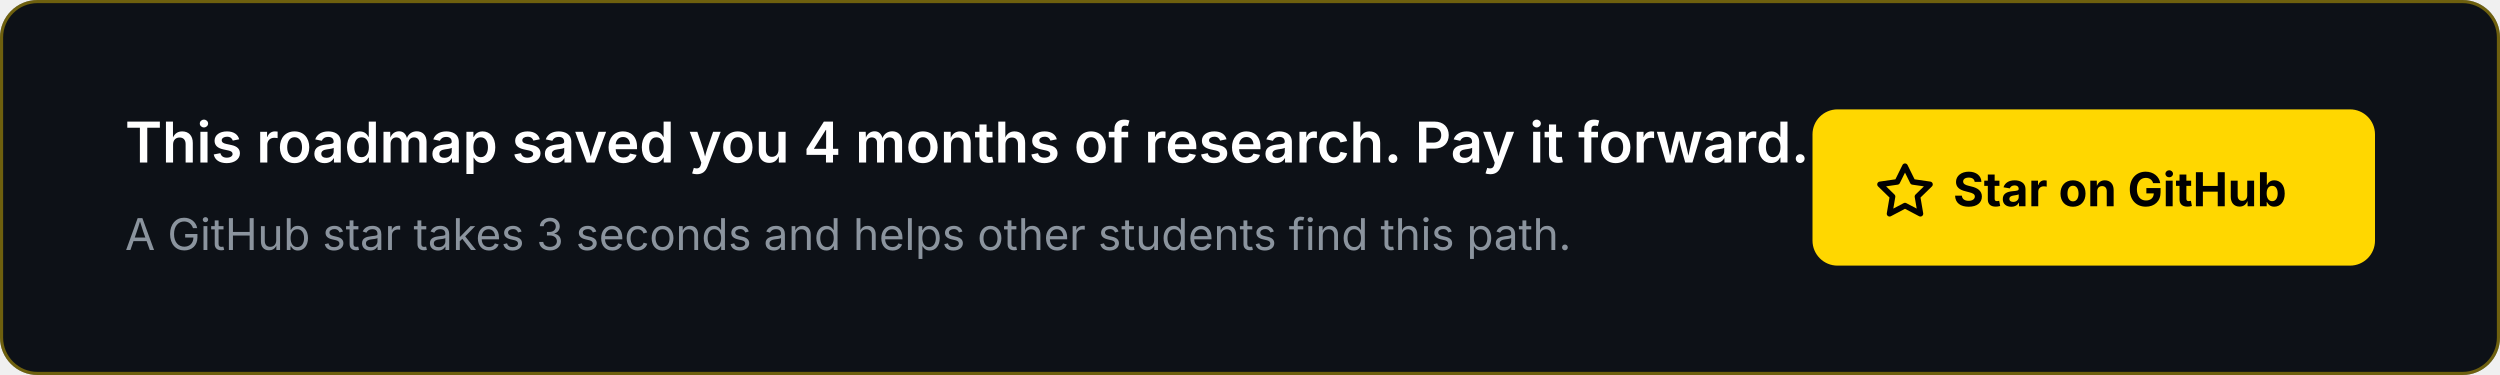
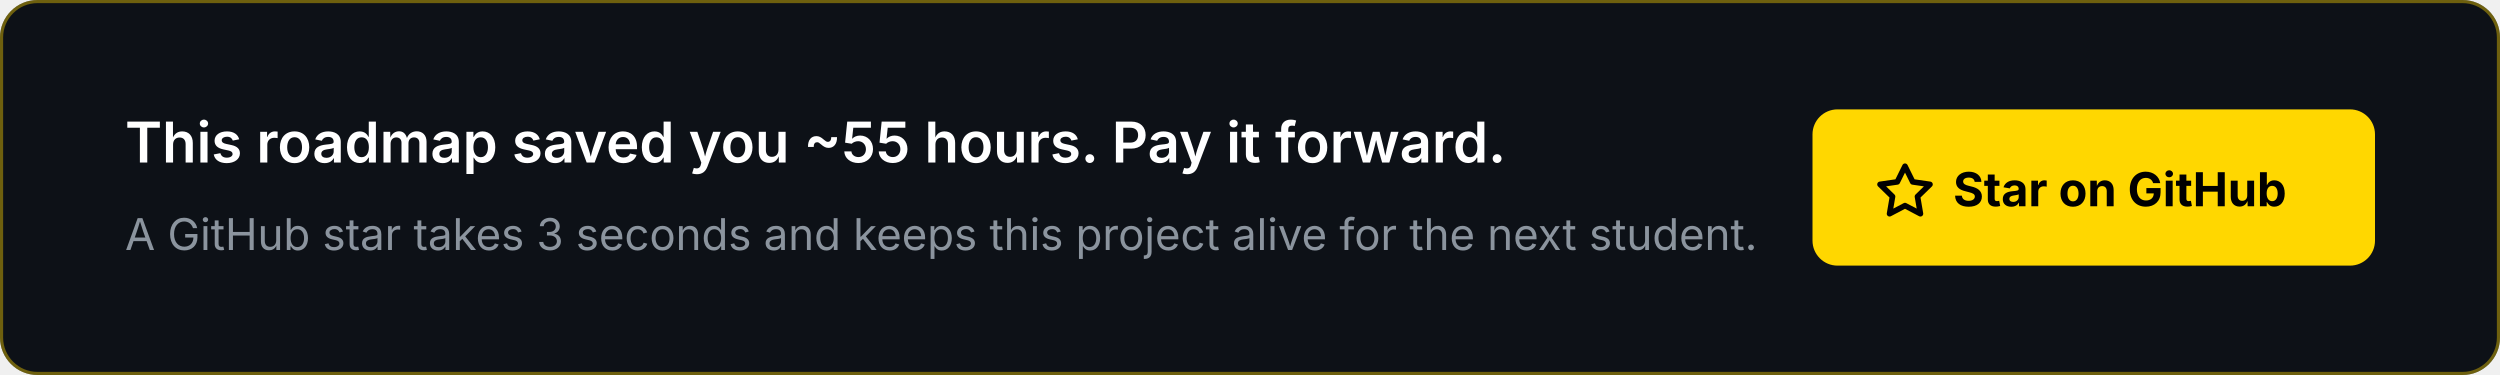
<svg xmlns="http://www.w3.org/2000/svg" width="800" height="120" viewBox="0 0 800 120" fill="none">
  <rect width="800" height="120" rx="12" fill="#0D1117" />
  <rect x="0.5" y="0.5" width="799" height="119" rx="11.5" stroke="#FFD700" stroke-opacity="0.4" />
  <text fill="white" font-family="Inter, system-ui, -apple-system, sans-serif" font-size="18" font-weight="600">
-     <tspan x="40" y="52">This roadmap saved you 4 months of research. Pay it forward.</tspan>
+     <tspan x="40" y="52">This roadmap saved you ~55 hours. Pay it forward.</tspan>
  </text>
  <text fill="#8B949E" font-family="Inter, system-ui, -apple-system, sans-serif" font-size="14" font-weight="400">
-     <tspan x="40" y="80">A GitHub star takes 3 seconds and helps other students find this path.</tspan>
+     <tspan x="40" y="80">A GitHub star takes 3 seconds and keeps this project alive for the next student.</tspan>
  </text>
  <rect x="580" y="35" width="180" height="50" rx="8" fill="#FFD700" />
  <g transform="translate(600, 52) scale(1.2)">
    <path d="M8 .25a.75.75 0 01.673.418l1.882 3.815 4.21.612a.75.75 0 01.416 1.279l-3.046 2.97.719 4.192a.75.75 0 01-1.088.791L8 12.347l-3.766 1.98a.75.75 0 01-1.088-.79l.72-4.194L.818 6.374a.75.75 0 01.416-1.28l4.21-.611L7.327.668A.75.75 0 018 .25zm0 2.445L6.615 5.5a.75.75 0 01-.564.41l-3.097.45 2.24 2.184a.75.75 0 01.216.664l-.528 3.084 2.769-1.456a.75.75 0 01.698 0l2.77 1.456-.53-3.084a.75.75 0 01.216-.664l2.24-2.183-3.096-.45a.75.75 0 01-.564-.41L8 2.695z" fill="black" />
  </g>
  <text fill="black" font-family="Inter, system-ui, -apple-system, sans-serif" font-size="15" font-weight="bold">
    <tspan x="625" y="66">Star on GitHub</tspan>
  </text>
</svg>
